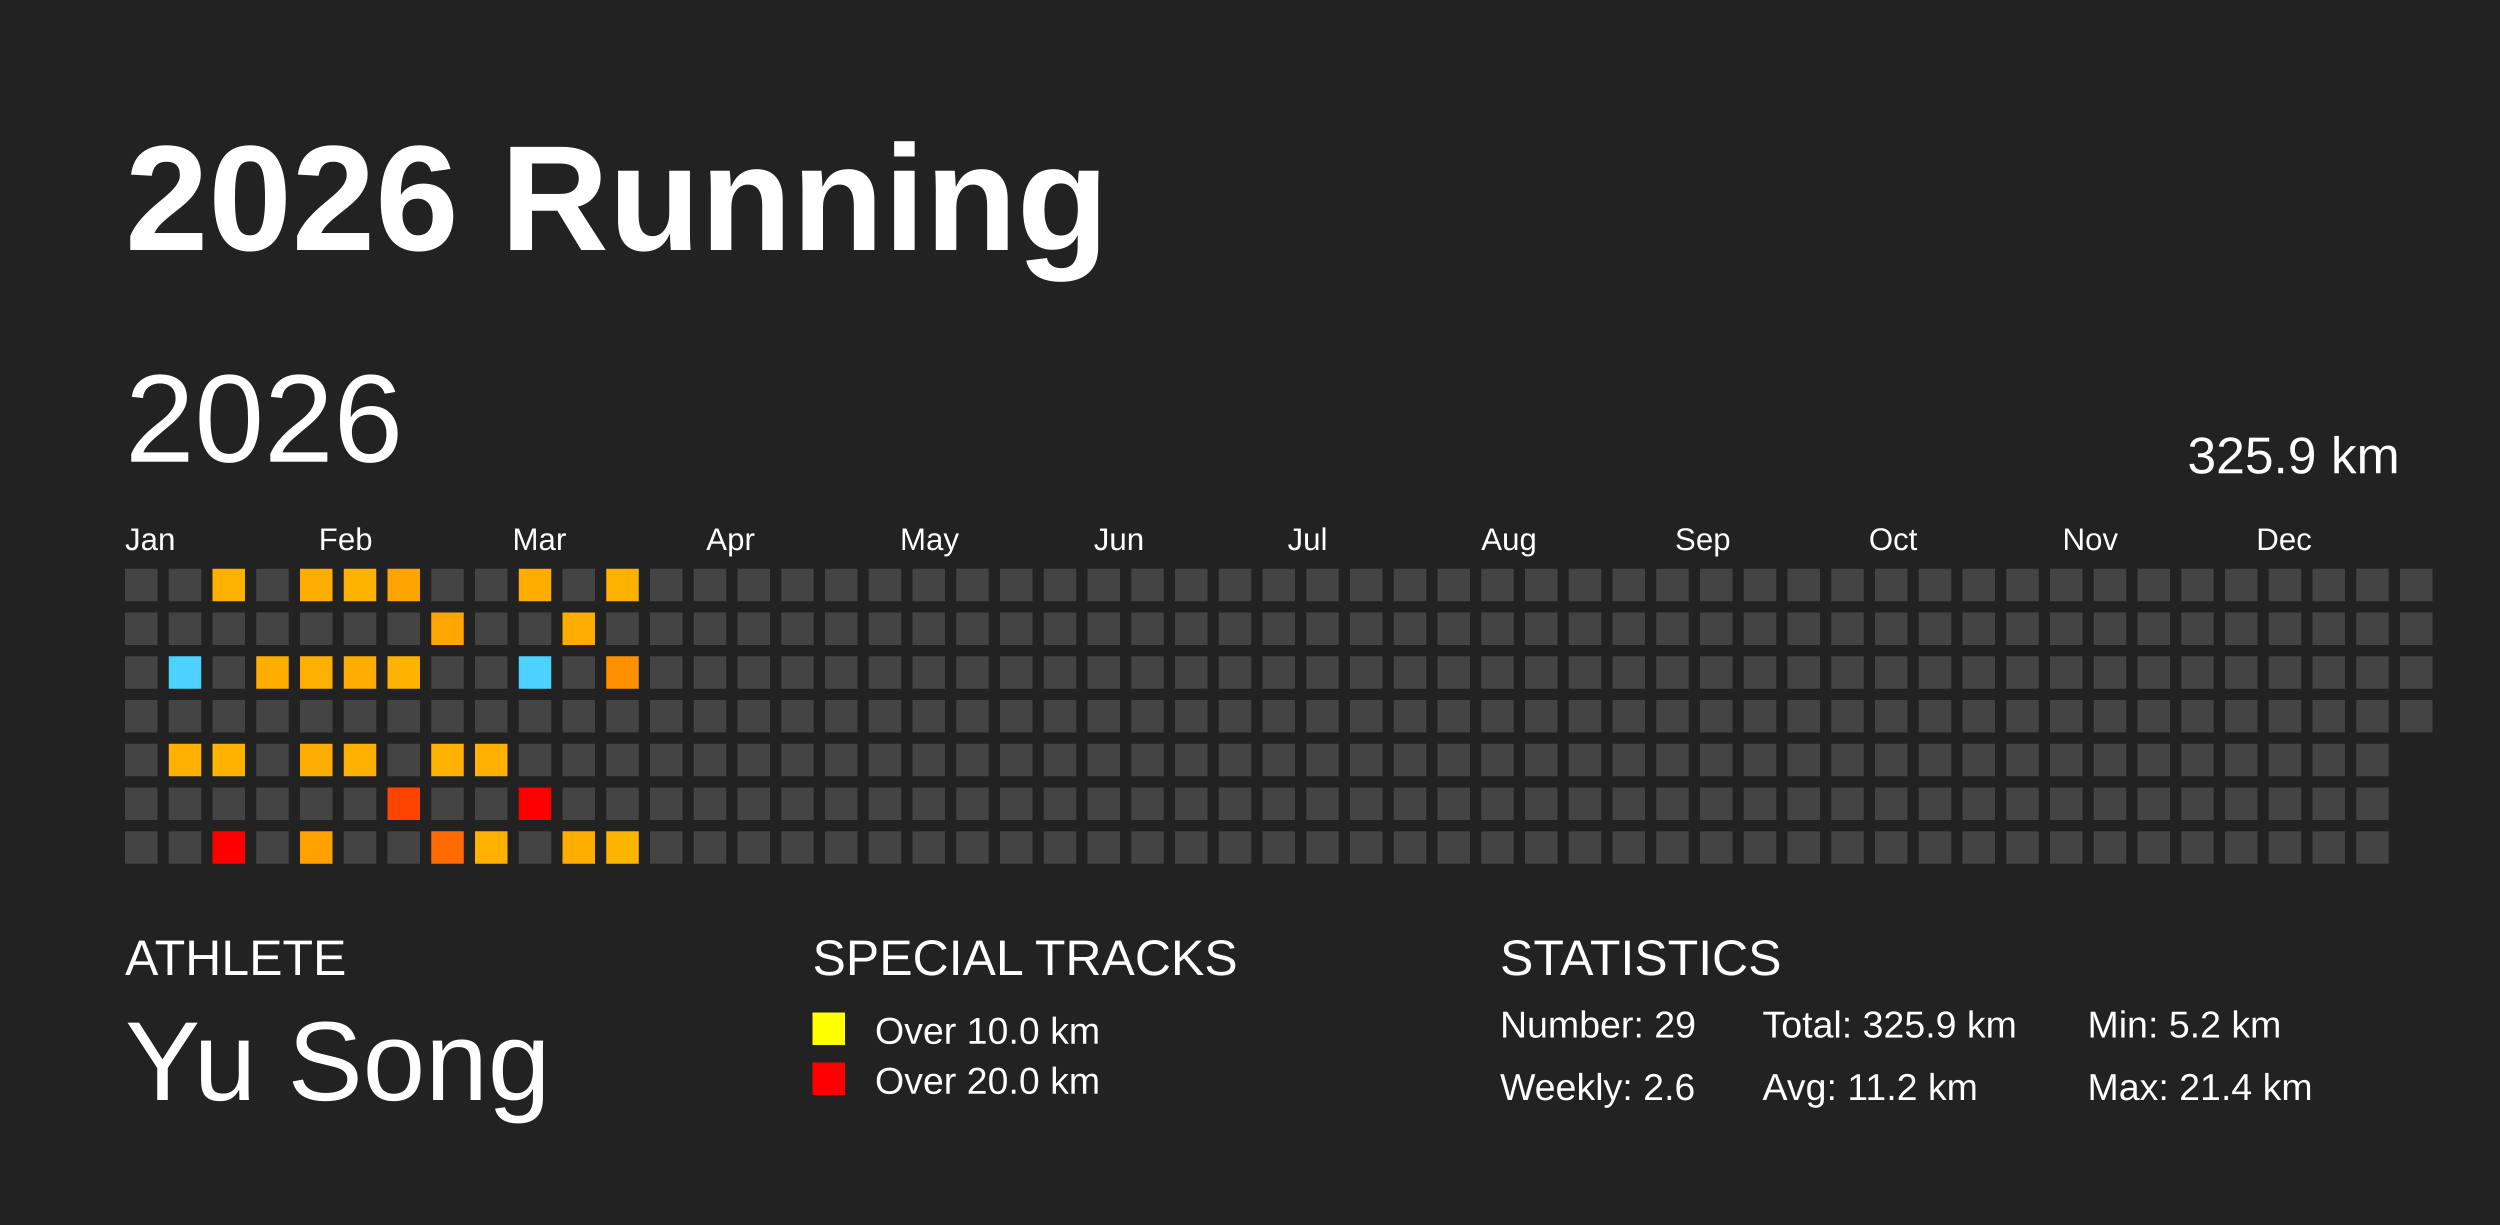
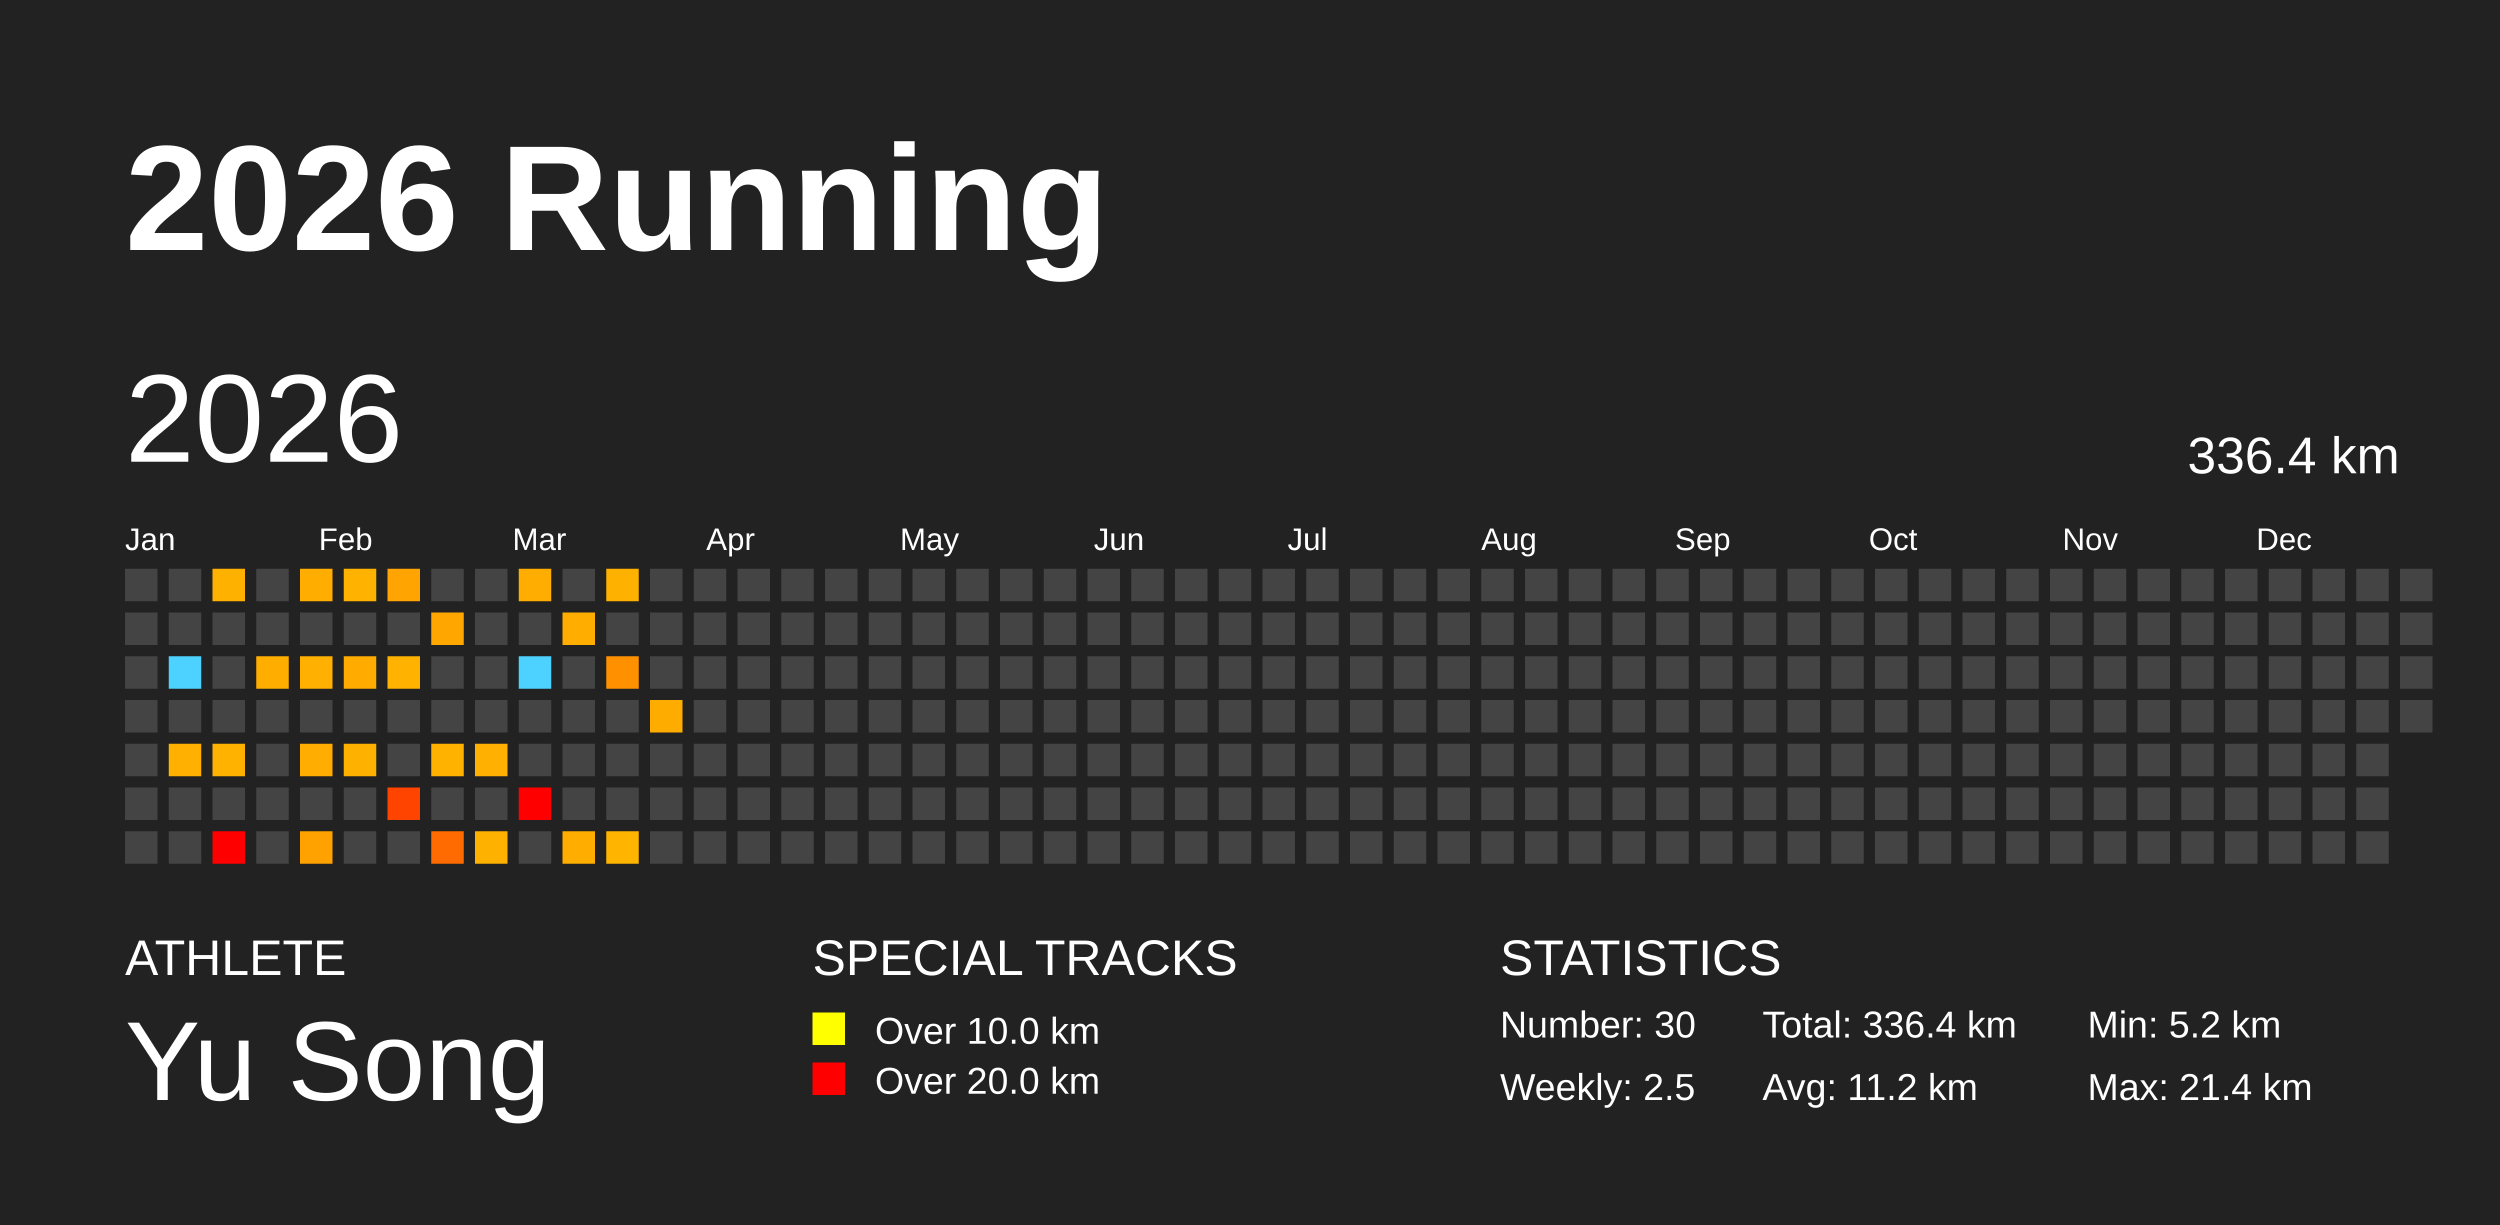
<svg xmlns="http://www.w3.org/2000/svg" baseProfile="full" height="98mm" version="1.1" viewBox="0,0,200,98" width="200mm">
  <defs />
  <rect fill="#222222" height="98" width="200" x="0" y="0" />
  <text fill="#FFFFFF" style="font-size:12px; font-family:Arial; font-weight:bold;" x="10" y="20">2026 Running</text>
  <text fill="#FFFFFF" style="font-size:4px; font-family:Arial" x="10" y="78">ATHLETE</text>
  <text fill="#FFFFFF" style="font-size:9px; font-family:Arial" x="10" y="88">Yu Song</text>
  <text fill="#FFFFFF" style="font-size:4px; font-family:Arial" x="65" y="78">SPECIAL TRACKS</text>
  <rect fill="yellow" height="2.6" width="2.6" x="65" y="81" />
  <text fill="#FFFFFF" style="font-size:3px; font-family:Arial" x="70" y="83.5">Over 10.0 km</text>
  <rect fill="red" height="2.6" width="2.6" x="65" y="85" />
  <text fill="#FFFFFF" style="font-size:3px; font-family:Arial" x="70" y="87.5">Over 20.0 km</text>
  <text fill="#FFFFFF" style="font-size:4px; font-family:Arial" x="120" y="78">STATISTICS</text>
-   <text fill="#FFFFFF" style="font-size:3px; font-family:Arial" x="120" y="83">Number: 29</text>
-   <text fill="#FFFFFF" style="font-size:3px; font-family:Arial" x="120" y="88">Weekly: 2.6</text>
-   <text fill="#FFFFFF" style="font-size:3px; font-family:Arial" x="141" y="83">Total: 325.9 km</text>
+   <text fill="#FFFFFF" style="font-size:3px; font-family:Arial" x="120" y="83">Number: 30</text>
+   <text fill="#FFFFFF" style="font-size:3px; font-family:Arial" x="120" y="88">Weekly: 2.5</text>
+   <text fill="#FFFFFF" style="font-size:3px; font-family:Arial" x="141" y="83">Total: 336.4 km</text>
  <text fill="#FFFFFF" style="font-size:3px; font-family:Arial" x="141" y="88">Avg: 11.2 km</text>
  <text fill="#FFFFFF" style="font-size:3px; font-family:Arial" x="167" y="83">Min: 5.2 km</text>
  <text fill="#FFFFFF" style="font-size:3px; font-family:Arial" x="167" y="88">Max: 21.4 km</text>
  <text dominant-baseline="hanging" fill="#FFFFFF" style="font-size:10.0px; font-family:Arial;" x="10" y="30">2026</text>
-   <text dominant-baseline="hanging" fill="#FFFFFF" style="font-size:4.125px; font-family:Arial;" x="175" y="35">325.9 km</text>
+   <text dominant-baseline="hanging" fill="#FFFFFF" style="font-size:4.125px; font-family:Arial;" x="175" y="35">336.4 km</text>
  <text fill="#FFFFFF" style="font-size:2.5px; font-family:Arial" x="10.0" y="44">Jan</text>
  <text fill="#FFFFFF" style="font-size:2.5px; font-family:Arial" x="25.5" y="44">Feb</text>
  <text fill="#FFFFFF" style="font-size:2.5px; font-family:Arial" x="41.0" y="44">Mar</text>
  <text fill="#FFFFFF" style="font-size:2.5px; font-family:Arial" x="56.5" y="44">Apr</text>
  <text fill="#FFFFFF" style="font-size:2.5px; font-family:Arial" x="72.0" y="44">May</text>
  <text fill="#FFFFFF" style="font-size:2.5px; font-family:Arial" x="87.5" y="44">Jun</text>
  <text fill="#FFFFFF" style="font-size:2.5px; font-family:Arial" x="103.0" y="44">Jul</text>
  <text fill="#FFFFFF" style="font-size:2.5px; font-family:Arial" x="118.5" y="44">Aug</text>
  <text fill="#FFFFFF" style="font-size:2.5px; font-family:Arial" x="134.0" y="44">Sep</text>
  <text fill="#FFFFFF" style="font-size:2.5px; font-family:Arial" x="149.5" y="44">Oct</text>
  <text fill="#FFFFFF" style="font-size:2.5px; font-family:Arial" x="165.0" y="44">Nov</text>
  <text fill="#FFFFFF" style="font-size:2.5px; font-family:Arial" x="180.5" y="44">Dec</text>
  <rect fill="#444444" height="2.6" width="2.6" x="10.0" y="45.5" />
  <rect fill="#444444" height="2.6" width="2.6" x="10.0" y="49.0" />
  <rect fill="#444444" height="2.6" width="2.6" x="10.0" y="52.5" />
  <rect fill="#444444" height="2.6" width="2.6" x="10.0" y="56.0" />
  <rect fill="#444444" height="2.6" width="2.6" x="10.0" y="59.5" />
  <rect fill="#444444" height="2.6" width="2.6" x="10.0" y="63.0" />
  <rect fill="#444444" height="2.6" width="2.6" x="10.0" y="66.5" />
  <rect fill="#444444" height="2.6" width="2.6" x="13.5" y="45.5" />
  <rect fill="#444444" height="2.6" width="2.6" x="13.5" y="49.0" />
  <rect fill="#4dd2ff" height="2.6" width="2.6" x="13.5" y="52.5" />
  <rect fill="#444444" height="2.6" width="2.6" x="13.5" y="56.0" />
  <rect fill="#ffb000" height="2.6" width="2.6" x="13.5" y="59.5" />
  <rect fill="#444444" height="2.6" width="2.6" x="13.5" y="63.0" />
  <rect fill="#444444" height="2.6" width="2.6" x="13.5" y="66.5" />
  <rect fill="#ffb100" height="2.6" width="2.6" x="17.0" y="45.5" />
  <rect fill="#444444" height="2.6" width="2.6" x="17.0" y="49.0" />
  <rect fill="#444444" height="2.6" width="2.6" x="17.0" y="52.5" />
  <rect fill="#444444" height="2.6" width="2.6" x="17.0" y="56.0" />
  <rect fill="#ffb300" height="2.6" width="2.6" x="17.0" y="59.5" />
  <rect fill="#444444" height="2.6" width="2.6" x="17.0" y="63.0" />
  <rect fill="red" height="2.6" width="2.6" x="17.0" y="66.5" />
  <rect fill="#444444" height="2.6" width="2.6" x="20.5" y="45.5" />
  <rect fill="#444444" height="2.6" width="2.6" x="20.5" y="49.0" />
  <rect fill="#ffae00" height="2.6" width="2.6" x="20.5" y="52.5" />
  <rect fill="#444444" height="2.6" width="2.6" x="20.5" y="56.0" />
  <rect fill="#444444" height="2.6" width="2.6" x="20.5" y="59.5" />
  <rect fill="#444444" height="2.6" width="2.6" x="20.5" y="63.0" />
  <rect fill="#444444" height="2.6" width="2.6" x="20.5" y="66.5" />
  <rect fill="#ffae00" height="2.6" width="2.6" x="24.0" y="45.5" />
  <rect fill="#444444" height="2.6" width="2.6" x="24.0" y="49.0" />
  <rect fill="#ffb000" height="2.6" width="2.6" x="24.0" y="52.5" />
  <rect fill="#444444" height="2.6" width="2.6" x="24.0" y="56.0" />
  <rect fill="#ffad00" height="2.6" width="2.6" x="24.0" y="59.5" />
  <rect fill="#444444" height="2.6" width="2.6" x="24.0" y="63.0" />
  <rect fill="#ffa200" height="2.6" width="2.6" x="24.0" y="66.5" />
  <rect fill="#ffb200" height="2.6" width="2.6" x="27.5" y="45.5" />
  <rect fill="#444444" height="2.6" width="2.6" x="27.5" y="49.0" />
  <rect fill="#ffab00" height="2.6" width="2.6" x="27.5" y="52.5" />
  <rect fill="#444444" height="2.6" width="2.6" x="27.5" y="56.0" />
  <rect fill="#ffb100" height="2.6" width="2.6" x="27.5" y="59.5" />
  <rect fill="#444444" height="2.6" width="2.6" x="27.5" y="63.0" />
  <rect fill="#444444" height="2.6" width="2.6" x="27.5" y="66.5" />
  <rect fill="#ffa400" height="2.6" width="2.6" x="31.0" y="45.5" />
  <rect fill="#444444" height="2.6" width="2.6" x="31.0" y="49.0" />
  <rect fill="#ffb200" height="2.6" width="2.6" x="31.0" y="52.5" />
  <rect fill="#444444" height="2.6" width="2.6" x="31.0" y="56.0" />
  <rect fill="#444444" height="2.6" width="2.6" x="31.0" y="59.5" />
  <rect fill="#ff4400" height="2.6" width="2.6" x="31.0" y="63.0" />
  <rect fill="#444444" height="2.6" width="2.6" x="31.0" y="66.5" />
  <rect fill="#444444" height="2.6" width="2.6" x="34.5" y="45.5" />
  <rect fill="#ffa600" height="2.6" width="2.6" x="34.5" y="49.0" />
  <rect fill="#444444" height="2.6" width="2.6" x="34.5" y="52.5" />
  <rect fill="#444444" height="2.6" width="2.6" x="34.5" y="56.0" />
  <rect fill="#ffb300" height="2.6" width="2.6" x="34.5" y="59.5" />
  <rect fill="#444444" height="2.6" width="2.6" x="34.5" y="63.0" />
  <rect fill="#ff6b00" height="2.6" width="2.6" x="34.5" y="66.5" />
  <rect fill="#444444" height="2.6" width="2.6" x="38.0" y="45.5" />
  <rect fill="#444444" height="2.6" width="2.6" x="38.0" y="49.0" />
  <rect fill="#444444" height="2.6" width="2.6" x="38.0" y="52.5" />
  <rect fill="#444444" height="2.6" width="2.6" x="38.0" y="56.0" />
  <rect fill="#ffb000" height="2.6" width="2.6" x="38.0" y="59.5" />
  <rect fill="#444444" height="2.6" width="2.6" x="38.0" y="63.0" />
  <rect fill="#ffb100" height="2.6" width="2.6" x="38.0" y="66.5" />
  <rect fill="#ffad00" height="2.6" width="2.6" x="41.5" y="45.5" />
  <rect fill="#444444" height="2.6" width="2.6" x="41.5" y="49.0" />
  <rect fill="#4dd2ff" height="2.6" width="2.6" x="41.5" y="52.5" />
  <rect fill="#444444" height="2.6" width="2.6" x="41.5" y="56.0" />
  <rect fill="#444444" height="2.6" width="2.6" x="41.5" y="59.5" />
  <rect fill="red" height="2.6" width="2.6" x="41.5" y="63.0" />
  <rect fill="#444444" height="2.6" width="2.6" x="41.5" y="66.5" />
  <rect fill="#444444" height="2.6" width="2.6" x="45.0" y="45.5" />
  <rect fill="#ffae00" height="2.6" width="2.6" x="45.0" y="49.0" />
  <rect fill="#444444" height="2.6" width="2.6" x="45.0" y="52.5" />
  <rect fill="#444444" height="2.6" width="2.6" x="45.0" y="56.0" />
  <rect fill="#444444" height="2.6" width="2.6" x="45.0" y="59.5" />
  <rect fill="#444444" height="2.6" width="2.6" x="45.0" y="63.0" />
  <rect fill="#ffae00" height="2.6" width="2.6" x="45.0" y="66.5" />
  <rect fill="#ffb100" height="2.6" width="2.6" x="48.5" y="45.5" />
  <rect fill="#444444" height="2.6" width="2.6" x="48.5" y="49.0" />
  <rect fill="#ff9100" height="2.6" width="2.6" x="48.5" y="52.5" />
  <rect fill="#444444" height="2.6" width="2.6" x="48.5" y="56.0" />
  <rect fill="#444444" height="2.6" width="2.6" x="48.5" y="59.5" />
  <rect fill="#444444" height="2.6" width="2.6" x="48.5" y="63.0" />
  <rect fill="#ffb400" height="2.6" width="2.6" x="48.5" y="66.5" />
  <rect fill="#444444" height="2.6" width="2.6" x="52.0" y="45.5" />
  <rect fill="#444444" height="2.6" width="2.6" x="52.0" y="49.0" />
  <rect fill="#444444" height="2.6" width="2.6" x="52.0" y="52.5" />
-   <rect fill="#444444" height="2.6" width="2.6" x="52.0" y="56.0" />
+   <rect fill="#ffac00" height="2.6" width="2.6" x="52.0" y="56.0" />
  <rect fill="#444444" height="2.6" width="2.6" x="52.0" y="59.5" />
  <rect fill="#444444" height="2.6" width="2.6" x="52.0" y="63.0" />
  <rect fill="#444444" height="2.6" width="2.6" x="52.0" y="66.5" />
  <rect fill="#444444" height="2.6" width="2.6" x="55.5" y="45.5" />
  <rect fill="#444444" height="2.6" width="2.6" x="55.5" y="49.0" />
  <rect fill="#444444" height="2.6" width="2.6" x="55.5" y="52.5" />
  <rect fill="#444444" height="2.6" width="2.6" x="55.5" y="56.0" />
  <rect fill="#444444" height="2.6" width="2.6" x="55.5" y="59.5" />
  <rect fill="#444444" height="2.6" width="2.6" x="55.5" y="63.0" />
  <rect fill="#444444" height="2.6" width="2.6" x="55.5" y="66.5" />
  <rect fill="#444444" height="2.6" width="2.6" x="59.0" y="45.5" />
  <rect fill="#444444" height="2.6" width="2.6" x="59.0" y="49.0" />
  <rect fill="#444444" height="2.6" width="2.6" x="59.0" y="52.5" />
  <rect fill="#444444" height="2.6" width="2.6" x="59.0" y="56.0" />
  <rect fill="#444444" height="2.6" width="2.6" x="59.0" y="59.5" />
  <rect fill="#444444" height="2.6" width="2.6" x="59.0" y="63.0" />
  <rect fill="#444444" height="2.6" width="2.6" x="59.0" y="66.5" />
  <rect fill="#444444" height="2.6" width="2.6" x="62.5" y="45.5" />
  <rect fill="#444444" height="2.6" width="2.6" x="62.5" y="49.0" />
  <rect fill="#444444" height="2.6" width="2.6" x="62.5" y="52.5" />
  <rect fill="#444444" height="2.6" width="2.6" x="62.5" y="56.0" />
  <rect fill="#444444" height="2.6" width="2.6" x="62.5" y="59.5" />
  <rect fill="#444444" height="2.6" width="2.6" x="62.5" y="63.0" />
  <rect fill="#444444" height="2.6" width="2.6" x="62.5" y="66.5" />
  <rect fill="#444444" height="2.6" width="2.6" x="66.0" y="45.5" />
  <rect fill="#444444" height="2.6" width="2.6" x="66.0" y="49.0" />
  <rect fill="#444444" height="2.6" width="2.6" x="66.0" y="52.5" />
  <rect fill="#444444" height="2.6" width="2.6" x="66.0" y="56.0" />
  <rect fill="#444444" height="2.6" width="2.6" x="66.0" y="59.5" />
  <rect fill="#444444" height="2.6" width="2.6" x="66.0" y="63.0" />
  <rect fill="#444444" height="2.6" width="2.6" x="66.0" y="66.5" />
  <rect fill="#444444" height="2.6" width="2.6" x="69.5" y="45.5" />
  <rect fill="#444444" height="2.6" width="2.6" x="69.5" y="49.0" />
  <rect fill="#444444" height="2.6" width="2.6" x="69.5" y="52.5" />
  <rect fill="#444444" height="2.6" width="2.6" x="69.5" y="56.0" />
  <rect fill="#444444" height="2.6" width="2.6" x="69.5" y="59.5" />
  <rect fill="#444444" height="2.6" width="2.6" x="69.5" y="63.0" />
  <rect fill="#444444" height="2.6" width="2.6" x="69.5" y="66.5" />
  <rect fill="#444444" height="2.6" width="2.6" x="73.0" y="45.5" />
  <rect fill="#444444" height="2.6" width="2.6" x="73.0" y="49.0" />
  <rect fill="#444444" height="2.6" width="2.6" x="73.0" y="52.5" />
  <rect fill="#444444" height="2.6" width="2.6" x="73.0" y="56.0" />
  <rect fill="#444444" height="2.6" width="2.6" x="73.0" y="59.5" />
  <rect fill="#444444" height="2.6" width="2.6" x="73.0" y="63.0" />
  <rect fill="#444444" height="2.6" width="2.6" x="73.0" y="66.5" />
  <rect fill="#444444" height="2.6" width="2.6" x="76.5" y="45.5" />
  <rect fill="#444444" height="2.6" width="2.6" x="76.5" y="49.0" />
  <rect fill="#444444" height="2.6" width="2.6" x="76.5" y="52.5" />
  <rect fill="#444444" height="2.6" width="2.6" x="76.5" y="56.0" />
  <rect fill="#444444" height="2.6" width="2.6" x="76.5" y="59.5" />
  <rect fill="#444444" height="2.6" width="2.6" x="76.5" y="63.0" />
  <rect fill="#444444" height="2.6" width="2.6" x="76.5" y="66.5" />
  <rect fill="#444444" height="2.6" width="2.6" x="80.0" y="45.5" />
  <rect fill="#444444" height="2.6" width="2.6" x="80.0" y="49.0" />
  <rect fill="#444444" height="2.6" width="2.6" x="80.0" y="52.5" />
  <rect fill="#444444" height="2.6" width="2.6" x="80.0" y="56.0" />
  <rect fill="#444444" height="2.6" width="2.6" x="80.0" y="59.5" />
  <rect fill="#444444" height="2.6" width="2.6" x="80.0" y="63.0" />
  <rect fill="#444444" height="2.6" width="2.6" x="80.0" y="66.5" />
  <rect fill="#444444" height="2.6" width="2.6" x="83.5" y="45.5" />
  <rect fill="#444444" height="2.6" width="2.6" x="83.5" y="49.0" />
  <rect fill="#444444" height="2.6" width="2.6" x="83.5" y="52.5" />
  <rect fill="#444444" height="2.6" width="2.6" x="83.5" y="56.0" />
  <rect fill="#444444" height="2.6" width="2.6" x="83.5" y="59.5" />
  <rect fill="#444444" height="2.6" width="2.6" x="83.5" y="63.0" />
  <rect fill="#444444" height="2.6" width="2.6" x="83.5" y="66.5" />
  <rect fill="#444444" height="2.6" width="2.6" x="87.0" y="45.5" />
  <rect fill="#444444" height="2.6" width="2.6" x="87.0" y="49.0" />
  <rect fill="#444444" height="2.6" width="2.6" x="87.0" y="52.5" />
  <rect fill="#444444" height="2.6" width="2.6" x="87.0" y="56.0" />
  <rect fill="#444444" height="2.6" width="2.6" x="87.0" y="59.5" />
  <rect fill="#444444" height="2.6" width="2.6" x="87.0" y="63.0" />
  <rect fill="#444444" height="2.6" width="2.6" x="87.0" y="66.5" />
  <rect fill="#444444" height="2.6" width="2.6" x="90.5" y="45.5" />
  <rect fill="#444444" height="2.6" width="2.6" x="90.5" y="49.0" />
  <rect fill="#444444" height="2.6" width="2.6" x="90.5" y="52.5" />
  <rect fill="#444444" height="2.6" width="2.6" x="90.5" y="56.0" />
  <rect fill="#444444" height="2.6" width="2.6" x="90.5" y="59.5" />
  <rect fill="#444444" height="2.6" width="2.6" x="90.5" y="63.0" />
  <rect fill="#444444" height="2.6" width="2.6" x="90.5" y="66.5" />
  <rect fill="#444444" height="2.6" width="2.6" x="94.0" y="45.5" />
  <rect fill="#444444" height="2.6" width="2.6" x="94.0" y="49.0" />
  <rect fill="#444444" height="2.6" width="2.6" x="94.0" y="52.5" />
  <rect fill="#444444" height="2.6" width="2.6" x="94.0" y="56.0" />
  <rect fill="#444444" height="2.6" width="2.6" x="94.0" y="59.5" />
  <rect fill="#444444" height="2.6" width="2.6" x="94.0" y="63.0" />
  <rect fill="#444444" height="2.6" width="2.6" x="94.0" y="66.5" />
  <rect fill="#444444" height="2.6" width="2.6" x="97.5" y="45.5" />
  <rect fill="#444444" height="2.6" width="2.6" x="97.5" y="49.0" />
  <rect fill="#444444" height="2.6" width="2.6" x="97.5" y="52.5" />
  <rect fill="#444444" height="2.6" width="2.6" x="97.5" y="56.0" />
  <rect fill="#444444" height="2.6" width="2.6" x="97.5" y="59.5" />
  <rect fill="#444444" height="2.6" width="2.6" x="97.5" y="63.0" />
  <rect fill="#444444" height="2.6" width="2.6" x="97.5" y="66.5" />
  <rect fill="#444444" height="2.6" width="2.6" x="101.0" y="45.5" />
  <rect fill="#444444" height="2.6" width="2.6" x="101.0" y="49.0" />
  <rect fill="#444444" height="2.6" width="2.6" x="101.0" y="52.5" />
  <rect fill="#444444" height="2.6" width="2.6" x="101.0" y="56.0" />
  <rect fill="#444444" height="2.6" width="2.6" x="101.0" y="59.5" />
  <rect fill="#444444" height="2.6" width="2.6" x="101.0" y="63.0" />
  <rect fill="#444444" height="2.6" width="2.6" x="101.0" y="66.5" />
  <rect fill="#444444" height="2.6" width="2.6" x="104.5" y="45.5" />
  <rect fill="#444444" height="2.6" width="2.6" x="104.5" y="49.0" />
  <rect fill="#444444" height="2.6" width="2.6" x="104.5" y="52.5" />
  <rect fill="#444444" height="2.6" width="2.6" x="104.5" y="56.0" />
  <rect fill="#444444" height="2.6" width="2.6" x="104.5" y="59.5" />
  <rect fill="#444444" height="2.6" width="2.6" x="104.5" y="63.0" />
  <rect fill="#444444" height="2.6" width="2.6" x="104.5" y="66.5" />
  <rect fill="#444444" height="2.6" width="2.6" x="108.0" y="45.5" />
  <rect fill="#444444" height="2.6" width="2.6" x="108.0" y="49.0" />
  <rect fill="#444444" height="2.6" width="2.6" x="108.0" y="52.5" />
  <rect fill="#444444" height="2.6" width="2.6" x="108.0" y="56.0" />
  <rect fill="#444444" height="2.6" width="2.6" x="108.0" y="59.5" />
  <rect fill="#444444" height="2.6" width="2.6" x="108.0" y="63.0" />
  <rect fill="#444444" height="2.6" width="2.6" x="108.0" y="66.5" />
  <rect fill="#444444" height="2.6" width="2.6" x="111.5" y="45.5" />
  <rect fill="#444444" height="2.6" width="2.6" x="111.5" y="49.0" />
  <rect fill="#444444" height="2.6" width="2.6" x="111.5" y="52.5" />
  <rect fill="#444444" height="2.6" width="2.6" x="111.5" y="56.0" />
  <rect fill="#444444" height="2.6" width="2.6" x="111.5" y="59.5" />
  <rect fill="#444444" height="2.6" width="2.6" x="111.5" y="63.0" />
  <rect fill="#444444" height="2.6" width="2.6" x="111.5" y="66.5" />
  <rect fill="#444444" height="2.6" width="2.6" x="115.0" y="45.5" />
  <rect fill="#444444" height="2.6" width="2.6" x="115.0" y="49.0" />
  <rect fill="#444444" height="2.6" width="2.6" x="115.0" y="52.5" />
  <rect fill="#444444" height="2.6" width="2.6" x="115.0" y="56.0" />
  <rect fill="#444444" height="2.6" width="2.6" x="115.0" y="59.5" />
  <rect fill="#444444" height="2.6" width="2.6" x="115.0" y="63.0" />
  <rect fill="#444444" height="2.6" width="2.6" x="115.0" y="66.5" />
  <rect fill="#444444" height="2.6" width="2.6" x="118.5" y="45.5" />
  <rect fill="#444444" height="2.6" width="2.6" x="118.5" y="49.0" />
  <rect fill="#444444" height="2.6" width="2.6" x="118.5" y="52.5" />
  <rect fill="#444444" height="2.6" width="2.6" x="118.5" y="56.0" />
  <rect fill="#444444" height="2.6" width="2.6" x="118.5" y="59.5" />
  <rect fill="#444444" height="2.6" width="2.6" x="118.5" y="63.0" />
  <rect fill="#444444" height="2.6" width="2.6" x="118.5" y="66.5" />
  <rect fill="#444444" height="2.6" width="2.6" x="122.0" y="45.5" />
  <rect fill="#444444" height="2.6" width="2.6" x="122.0" y="49.0" />
  <rect fill="#444444" height="2.6" width="2.6" x="122.0" y="52.5" />
  <rect fill="#444444" height="2.6" width="2.6" x="122.0" y="56.0" />
  <rect fill="#444444" height="2.6" width="2.6" x="122.0" y="59.5" />
  <rect fill="#444444" height="2.6" width="2.6" x="122.0" y="63.0" />
  <rect fill="#444444" height="2.6" width="2.6" x="122.0" y="66.5" />
  <rect fill="#444444" height="2.6" width="2.6" x="125.5" y="45.5" />
  <rect fill="#444444" height="2.6" width="2.6" x="125.5" y="49.0" />
  <rect fill="#444444" height="2.6" width="2.6" x="125.5" y="52.5" />
  <rect fill="#444444" height="2.6" width="2.6" x="125.5" y="56.0" />
  <rect fill="#444444" height="2.6" width="2.6" x="125.5" y="59.5" />
  <rect fill="#444444" height="2.6" width="2.6" x="125.5" y="63.0" />
  <rect fill="#444444" height="2.6" width="2.6" x="125.5" y="66.5" />
  <rect fill="#444444" height="2.6" width="2.6" x="129.0" y="45.5" />
  <rect fill="#444444" height="2.6" width="2.6" x="129.0" y="49.0" />
  <rect fill="#444444" height="2.6" width="2.6" x="129.0" y="52.5" />
  <rect fill="#444444" height="2.6" width="2.6" x="129.0" y="56.0" />
  <rect fill="#444444" height="2.6" width="2.6" x="129.0" y="59.5" />
  <rect fill="#444444" height="2.6" width="2.6" x="129.0" y="63.0" />
  <rect fill="#444444" height="2.6" width="2.6" x="129.0" y="66.5" />
  <rect fill="#444444" height="2.6" width="2.6" x="132.5" y="45.5" />
  <rect fill="#444444" height="2.6" width="2.6" x="132.5" y="49.0" />
  <rect fill="#444444" height="2.6" width="2.6" x="132.5" y="52.5" />
  <rect fill="#444444" height="2.6" width="2.6" x="132.5" y="56.0" />
  <rect fill="#444444" height="2.6" width="2.6" x="132.5" y="59.5" />
  <rect fill="#444444" height="2.6" width="2.6" x="132.5" y="63.0" />
  <rect fill="#444444" height="2.6" width="2.6" x="132.5" y="66.5" />
  <rect fill="#444444" height="2.6" width="2.6" x="136.0" y="45.5" />
  <rect fill="#444444" height="2.6" width="2.6" x="136.0" y="49.0" />
  <rect fill="#444444" height="2.6" width="2.6" x="136.0" y="52.5" />
  <rect fill="#444444" height="2.6" width="2.6" x="136.0" y="56.0" />
  <rect fill="#444444" height="2.6" width="2.6" x="136.0" y="59.5" />
  <rect fill="#444444" height="2.6" width="2.6" x="136.0" y="63.0" />
  <rect fill="#444444" height="2.6" width="2.6" x="136.0" y="66.5" />
  <rect fill="#444444" height="2.6" width="2.6" x="139.5" y="45.5" />
  <rect fill="#444444" height="2.6" width="2.6" x="139.5" y="49.0" />
  <rect fill="#444444" height="2.6" width="2.6" x="139.5" y="52.5" />
  <rect fill="#444444" height="2.6" width="2.6" x="139.5" y="56.0" />
  <rect fill="#444444" height="2.6" width="2.6" x="139.5" y="59.5" />
  <rect fill="#444444" height="2.6" width="2.6" x="139.5" y="63.0" />
  <rect fill="#444444" height="2.6" width="2.6" x="139.5" y="66.5" />
  <rect fill="#444444" height="2.6" width="2.6" x="143.0" y="45.5" />
  <rect fill="#444444" height="2.6" width="2.6" x="143.0" y="49.0" />
  <rect fill="#444444" height="2.6" width="2.6" x="143.0" y="52.5" />
  <rect fill="#444444" height="2.6" width="2.6" x="143.0" y="56.0" />
  <rect fill="#444444" height="2.6" width="2.6" x="143.0" y="59.5" />
  <rect fill="#444444" height="2.6" width="2.6" x="143.0" y="63.0" />
  <rect fill="#444444" height="2.6" width="2.6" x="143.0" y="66.5" />
  <rect fill="#444444" height="2.6" width="2.6" x="146.5" y="45.5" />
  <rect fill="#444444" height="2.6" width="2.6" x="146.5" y="49.0" />
  <rect fill="#444444" height="2.6" width="2.6" x="146.5" y="52.5" />
  <rect fill="#444444" height="2.6" width="2.6" x="146.5" y="56.0" />
  <rect fill="#444444" height="2.6" width="2.6" x="146.5" y="59.5" />
  <rect fill="#444444" height="2.6" width="2.6" x="146.5" y="63.0" />
  <rect fill="#444444" height="2.6" width="2.6" x="146.5" y="66.5" />
  <rect fill="#444444" height="2.6" width="2.6" x="150.0" y="45.5" />
  <rect fill="#444444" height="2.6" width="2.6" x="150.0" y="49.0" />
  <rect fill="#444444" height="2.6" width="2.6" x="150.0" y="52.5" />
  <rect fill="#444444" height="2.6" width="2.6" x="150.0" y="56.0" />
  <rect fill="#444444" height="2.6" width="2.6" x="150.0" y="59.5" />
  <rect fill="#444444" height="2.6" width="2.6" x="150.0" y="63.0" />
  <rect fill="#444444" height="2.6" width="2.6" x="150.0" y="66.5" />
  <rect fill="#444444" height="2.6" width="2.6" x="153.5" y="45.5" />
  <rect fill="#444444" height="2.6" width="2.6" x="153.5" y="49.0" />
  <rect fill="#444444" height="2.6" width="2.6" x="153.5" y="52.5" />
  <rect fill="#444444" height="2.6" width="2.6" x="153.5" y="56.0" />
  <rect fill="#444444" height="2.6" width="2.6" x="153.5" y="59.5" />
  <rect fill="#444444" height="2.6" width="2.6" x="153.5" y="63.0" />
  <rect fill="#444444" height="2.6" width="2.6" x="153.5" y="66.5" />
  <rect fill="#444444" height="2.6" width="2.6" x="157.0" y="45.5" />
  <rect fill="#444444" height="2.6" width="2.6" x="157.0" y="49.0" />
  <rect fill="#444444" height="2.6" width="2.6" x="157.0" y="52.5" />
  <rect fill="#444444" height="2.6" width="2.6" x="157.0" y="56.0" />
  <rect fill="#444444" height="2.6" width="2.6" x="157.0" y="59.5" />
  <rect fill="#444444" height="2.6" width="2.6" x="157.0" y="63.0" />
  <rect fill="#444444" height="2.6" width="2.6" x="157.0" y="66.5" />
  <rect fill="#444444" height="2.6" width="2.6" x="160.5" y="45.5" />
  <rect fill="#444444" height="2.6" width="2.6" x="160.5" y="49.0" />
  <rect fill="#444444" height="2.6" width="2.6" x="160.5" y="52.5" />
  <rect fill="#444444" height="2.6" width="2.6" x="160.5" y="56.0" />
  <rect fill="#444444" height="2.6" width="2.6" x="160.5" y="59.5" />
  <rect fill="#444444" height="2.6" width="2.6" x="160.5" y="63.0" />
  <rect fill="#444444" height="2.6" width="2.6" x="160.5" y="66.5" />
  <rect fill="#444444" height="2.6" width="2.6" x="164.0" y="45.5" />
  <rect fill="#444444" height="2.6" width="2.6" x="164.0" y="49.0" />
  <rect fill="#444444" height="2.6" width="2.6" x="164.0" y="52.5" />
  <rect fill="#444444" height="2.6" width="2.6" x="164.0" y="56.0" />
  <rect fill="#444444" height="2.6" width="2.6" x="164.0" y="59.5" />
  <rect fill="#444444" height="2.6" width="2.6" x="164.0" y="63.0" />
  <rect fill="#444444" height="2.6" width="2.6" x="164.0" y="66.5" />
  <rect fill="#444444" height="2.6" width="2.6" x="167.5" y="45.5" />
  <rect fill="#444444" height="2.6" width="2.6" x="167.5" y="49.0" />
  <rect fill="#444444" height="2.6" width="2.6" x="167.5" y="52.5" />
  <rect fill="#444444" height="2.6" width="2.6" x="167.5" y="56.0" />
  <rect fill="#444444" height="2.6" width="2.6" x="167.5" y="59.5" />
  <rect fill="#444444" height="2.6" width="2.6" x="167.5" y="63.0" />
  <rect fill="#444444" height="2.6" width="2.6" x="167.5" y="66.5" />
  <rect fill="#444444" height="2.6" width="2.6" x="171.0" y="45.5" />
  <rect fill="#444444" height="2.6" width="2.6" x="171.0" y="49.0" />
  <rect fill="#444444" height="2.6" width="2.6" x="171.0" y="52.5" />
  <rect fill="#444444" height="2.6" width="2.6" x="171.0" y="56.0" />
  <rect fill="#444444" height="2.6" width="2.6" x="171.0" y="59.5" />
  <rect fill="#444444" height="2.6" width="2.6" x="171.0" y="63.0" />
  <rect fill="#444444" height="2.6" width="2.6" x="171.0" y="66.5" />
  <rect fill="#444444" height="2.6" width="2.6" x="174.5" y="45.5" />
  <rect fill="#444444" height="2.6" width="2.6" x="174.5" y="49.0" />
  <rect fill="#444444" height="2.6" width="2.6" x="174.5" y="52.5" />
  <rect fill="#444444" height="2.6" width="2.6" x="174.5" y="56.0" />
  <rect fill="#444444" height="2.6" width="2.6" x="174.5" y="59.5" />
  <rect fill="#444444" height="2.6" width="2.6" x="174.5" y="63.0" />
  <rect fill="#444444" height="2.6" width="2.6" x="174.5" y="66.5" />
  <rect fill="#444444" height="2.6" width="2.6" x="178.0" y="45.5" />
  <rect fill="#444444" height="2.6" width="2.6" x="178.0" y="49.0" />
  <rect fill="#444444" height="2.6" width="2.6" x="178.0" y="52.5" />
  <rect fill="#444444" height="2.6" width="2.6" x="178.0" y="56.0" />
  <rect fill="#444444" height="2.6" width="2.6" x="178.0" y="59.5" />
  <rect fill="#444444" height="2.6" width="2.6" x="178.0" y="63.0" />
  <rect fill="#444444" height="2.6" width="2.6" x="178.0" y="66.5" />
  <rect fill="#444444" height="2.6" width="2.6" x="181.5" y="45.5" />
  <rect fill="#444444" height="2.6" width="2.6" x="181.5" y="49.0" />
  <rect fill="#444444" height="2.6" width="2.6" x="181.5" y="52.5" />
  <rect fill="#444444" height="2.6" width="2.6" x="181.5" y="56.0" />
  <rect fill="#444444" height="2.6" width="2.6" x="181.5" y="59.5" />
  <rect fill="#444444" height="2.6" width="2.6" x="181.5" y="63.0" />
  <rect fill="#444444" height="2.6" width="2.6" x="181.5" y="66.5" />
  <rect fill="#444444" height="2.6" width="2.6" x="185.0" y="45.5" />
  <rect fill="#444444" height="2.6" width="2.6" x="185.0" y="49.0" />
  <rect fill="#444444" height="2.6" width="2.6" x="185.0" y="52.5" />
  <rect fill="#444444" height="2.6" width="2.6" x="185.0" y="56.0" />
  <rect fill="#444444" height="2.6" width="2.6" x="185.0" y="59.5" />
  <rect fill="#444444" height="2.6" width="2.6" x="185.0" y="63.0" />
  <rect fill="#444444" height="2.6" width="2.6" x="185.0" y="66.5" />
  <rect fill="#444444" height="2.6" width="2.6" x="188.5" y="45.5" />
  <rect fill="#444444" height="2.6" width="2.6" x="188.5" y="49.0" />
  <rect fill="#444444" height="2.6" width="2.6" x="188.5" y="52.5" />
  <rect fill="#444444" height="2.6" width="2.6" x="188.5" y="56.0" />
  <rect fill="#444444" height="2.6" width="2.6" x="188.5" y="59.5" />
  <rect fill="#444444" height="2.6" width="2.6" x="188.5" y="63.0" />
  <rect fill="#444444" height="2.6" width="2.6" x="188.5" y="66.5" />
  <rect fill="#444444" height="2.6" width="2.6" x="192.0" y="45.5" />
  <rect fill="#444444" height="2.6" width="2.6" x="192.0" y="49.0" />
  <rect fill="#444444" height="2.6" width="2.6" x="192.0" y="52.5" />
  <rect fill="#444444" height="2.6" width="2.6" x="192.0" y="56.0" />
</svg>
